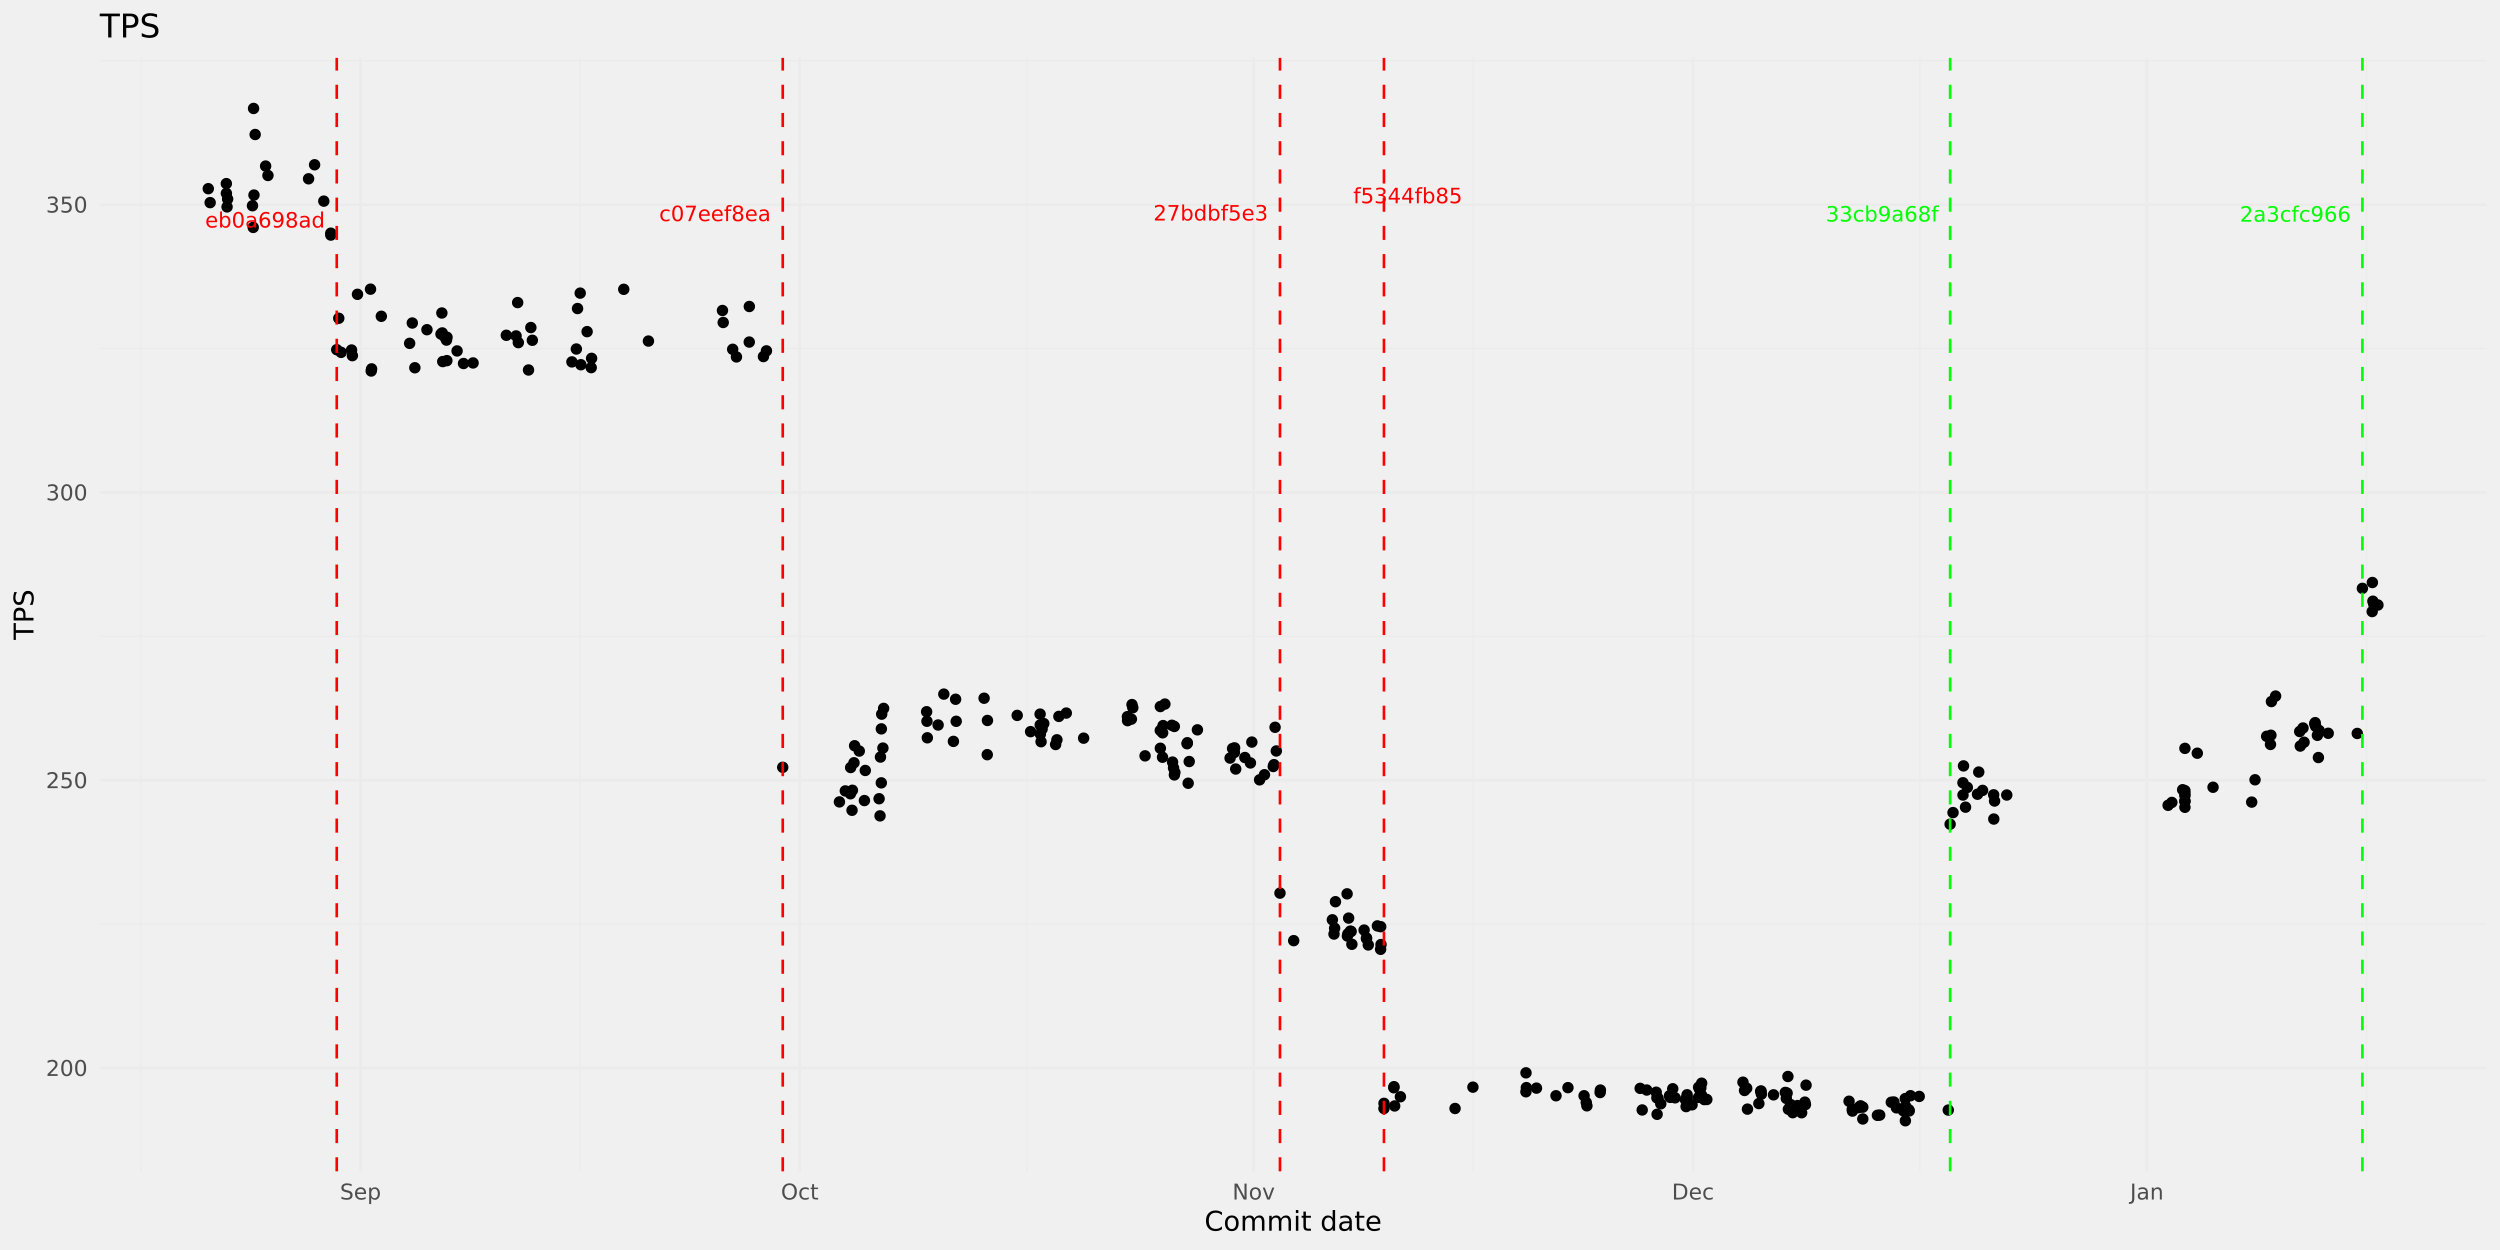
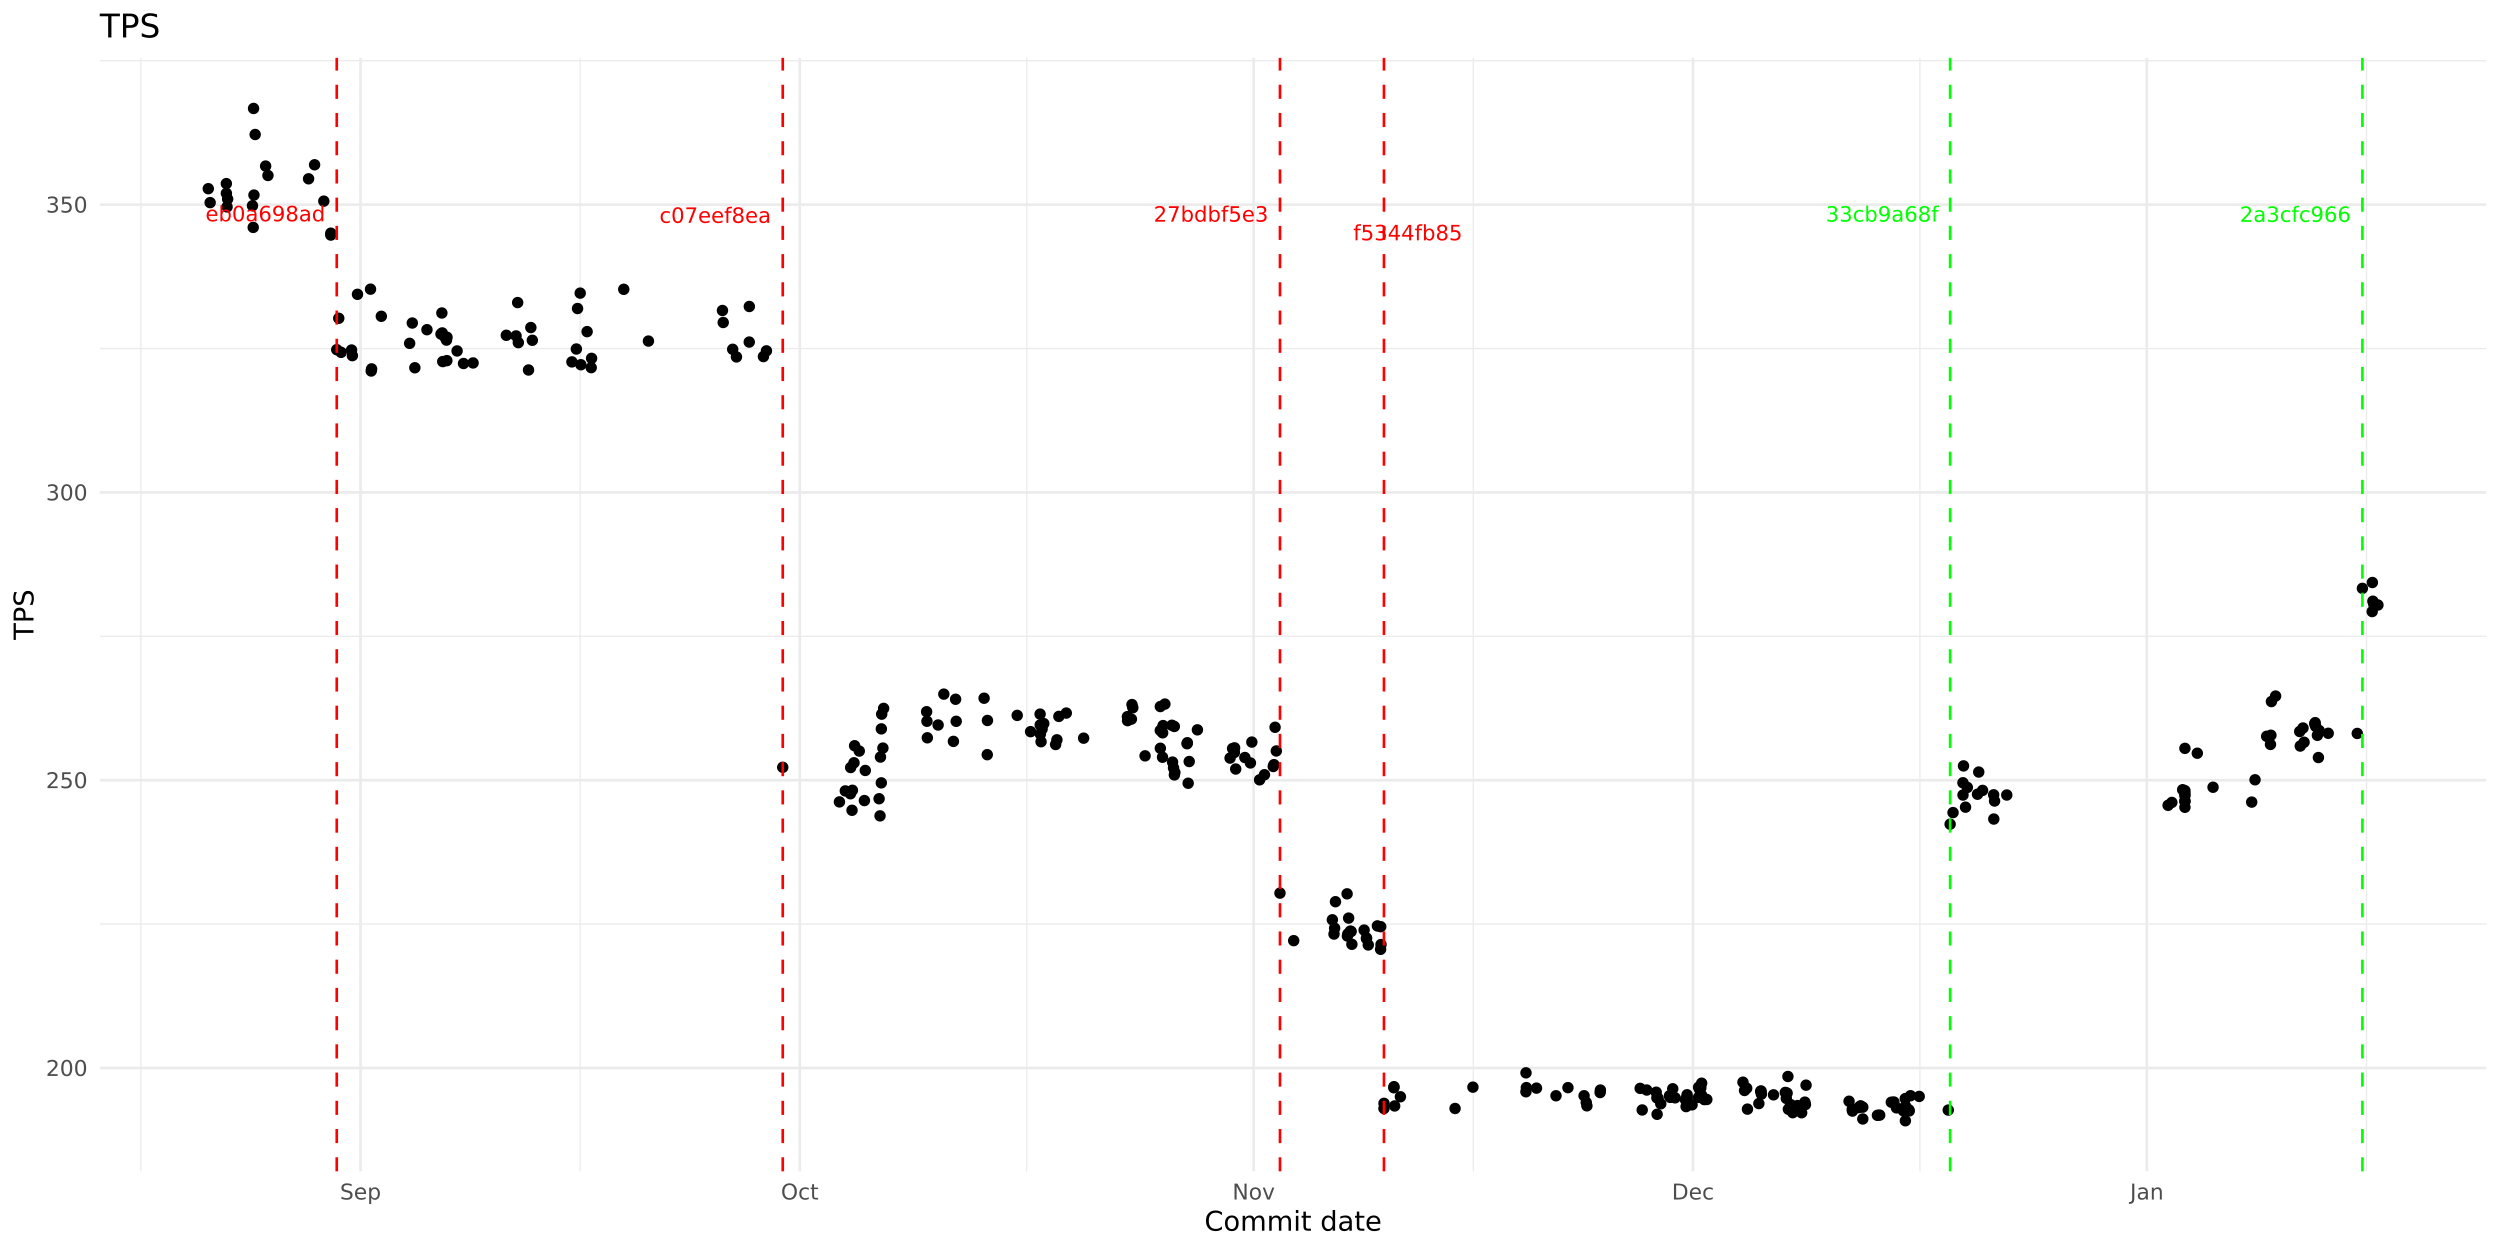
<svg xmlns="http://www.w3.org/2000/svg" class="svglite" width="1008.00pt" height="504.00pt" viewBox="0 0 1008.00 504.00">
  <defs>
    <style type="text/css">
    .svglite line, .svglite polyline, .svglite polygon, .svglite path, .svglite rect, .svglite circle {
      fill: none;
      stroke: #000000;
      stroke-linecap: round;
      stroke-linejoin: round;
      stroke-miterlimit: 10.00;
    }
    .svglite text {
      white-space: pre;
    }
  </style>
  </defs>
-   <rect width="100%" height="100%" style="stroke: none; fill: none;" />
+   <rect width="100%" height="100%" style="stroke: none; fill: #FFFFFF;" />
  <defs>
    <clipPath id="cpMC4wMHwxMDA4LjAwfDAuMDB8NTA0LjAw">
      <rect x="0.00" y="0.00" width="1008.00" height="504.00" />
    </clipPath>
  </defs>
  <g clip-path="url(#cpMC4wMHwxMDA4LjAwfDAuMDB8NTA0LjAw)">
- </g>
+     <rect x="0" y="-0" width="1008.00" height="504.00" style="stroke-width: 1.07; stroke: #FFFFFF; fill: #FFFFFF;" />
+   </g>
  <defs>
    <clipPath id="cpNDAuMjR8MTAwMi41MnwyMy4zMnw0NzIuMjk=">
      <rect x="40.24" y="23.32" width="962.28" height="448.97" />
    </clipPath>
  </defs>
  <g clip-path="url(#cpNDAuMjR8MTAwMi41MnwyMy4zMnw0NzIuMjk=)">
    <polyline points="40.24,372.59 1002.52,372.59 " style="stroke-width: 0.53; stroke: #EBEBEB; stroke-linecap: butt;" />
    <polyline points="40.24,256.56 1002.52,256.56 " style="stroke-width: 0.53; stroke: #EBEBEB; stroke-linecap: butt;" />
    <polyline points="40.24,140.52 1002.52,140.52 " style="stroke-width: 0.53; stroke: #EBEBEB; stroke-linecap: butt;" />
    <polyline points="40.24,24.49 1002.52,24.49 " style="stroke-width: 0.53; stroke: #EBEBEB; stroke-linecap: butt;" />
    <polyline points="56.80,472.29 56.80,23.32 " style="stroke-width: 0.53; stroke: #EBEBEB; stroke-linecap: butt;" />
    <polyline points="233.92,472.29 233.92,23.32 " style="stroke-width: 0.53; stroke: #EBEBEB; stroke-linecap: butt;" />
    <polyline points="413.98,472.29 413.98,23.32 " style="stroke-width: 0.53; stroke: #EBEBEB; stroke-linecap: butt;" />
    <polyline points="594.04,472.29 594.04,23.32 " style="stroke-width: 0.53; stroke: #EBEBEB; stroke-linecap: butt;" />
    <polyline points="774.10,472.29 774.10,23.32 " style="stroke-width: 0.53; stroke: #EBEBEB; stroke-linecap: butt;" />
    <polyline points="954.17,472.29 954.17,23.32 " style="stroke-width: 0.53; stroke: #EBEBEB; stroke-linecap: butt;" />
    <polyline points="40.24,430.61 1002.52,430.61 " style="stroke-width: 1.07; stroke: #EBEBEB; stroke-linecap: butt;" />
    <polyline points="40.24,314.57 1002.52,314.57 " style="stroke-width: 1.07; stroke: #EBEBEB; stroke-linecap: butt;" />
    <polyline points="40.24,198.54 1002.52,198.54 " style="stroke-width: 1.07; stroke: #EBEBEB; stroke-linecap: butt;" />
    <polyline points="40.24,82.51 1002.52,82.51 " style="stroke-width: 1.07; stroke: #EBEBEB; stroke-linecap: butt;" />
    <polyline points="145.36,472.29 145.36,23.32 " style="stroke-width: 1.07; stroke: #EBEBEB; stroke-linecap: butt;" />
    <polyline points="322.47,472.29 322.47,23.32 " style="stroke-width: 1.07; stroke: #EBEBEB; stroke-linecap: butt;" />
    <polyline points="505.49,472.29 505.49,23.32 " style="stroke-width: 1.07; stroke: #EBEBEB; stroke-linecap: butt;" />
    <polyline points="682.60,472.29 682.60,23.32 " style="stroke-width: 1.07; stroke: #EBEBEB; stroke-linecap: butt;" />
    <polyline points="865.61,472.29 865.61,23.32 " style="stroke-width: 1.07; stroke: #EBEBEB; stroke-linecap: butt;" />
    <circle cx="83.98" cy="76.08" r="1.95" style="stroke-width: 0.71; fill: #000000;" />
    <circle cx="84.73" cy="81.70" r="1.95" style="stroke-width: 0.71; fill: #000000;" />
    <circle cx="91.26" cy="74.04" r="1.95" style="stroke-width: 0.71; fill: #000000;" />
    <circle cx="91.28" cy="77.96" r="1.95" style="stroke-width: 0.71; fill: #000000;" />
    <circle cx="91.55" cy="83.42" r="1.95" style="stroke-width: 0.71; fill: #000000;" />
    <circle cx="91.78" cy="80.26" r="1.95" style="stroke-width: 0.71; fill: #000000;" />
    <circle cx="101.80" cy="82.95" r="1.95" style="stroke-width: 0.71; fill: #000000;" />
    <circle cx="102.10" cy="91.69" r="1.95" style="stroke-width: 0.71; fill: #000000;" />
    <circle cx="102.24" cy="43.73" r="1.95" style="stroke-width: 0.71; fill: #000000;" />
    <circle cx="102.40" cy="78.65" r="1.95" style="stroke-width: 0.71; fill: #000000;" />
    <circle cx="102.88" cy="54.23" r="1.95" style="stroke-width: 0.71; fill: #000000;" />
    <circle cx="107.10" cy="66.96" r="1.95" style="stroke-width: 0.71; fill: #000000;" />
    <circle cx="108.04" cy="70.75" r="1.95" style="stroke-width: 0.71; fill: #000000;" />
    <circle cx="124.42" cy="72.09" r="1.95" style="stroke-width: 0.71; fill: #000000;" />
    <circle cx="126.84" cy="66.44" r="1.95" style="stroke-width: 0.71; fill: #000000;" />
    <circle cx="130.56" cy="81.10" r="1.95" style="stroke-width: 0.71; fill: #000000;" />
    <circle cx="133.39" cy="94.02" r="1.95" style="stroke-width: 0.71; fill: #000000;" />
    <circle cx="133.39" cy="94.78" r="1.95" style="stroke-width: 0.71; fill: #000000;" />
    <circle cx="135.78" cy="140.99" r="1.95" style="stroke-width: 0.71; fill: #000000;" />
    <circle cx="136.59" cy="128.33" r="1.95" style="stroke-width: 0.71; fill: #000000;" />
    <circle cx="137.55" cy="142.07" r="1.95" style="stroke-width: 0.71; fill: #000000;" />
    <circle cx="141.75" cy="141.13" r="1.95" style="stroke-width: 0.71; fill: #000000;" />
    <circle cx="142.08" cy="143.40" r="1.95" style="stroke-width: 0.71; fill: #000000;" />
    <circle cx="144.14" cy="118.67" r="1.95" style="stroke-width: 0.71; fill: #000000;" />
    <circle cx="149.39" cy="116.59" r="1.95" style="stroke-width: 0.71; fill: #000000;" />
    <circle cx="149.67" cy="149.59" r="1.95" style="stroke-width: 0.71; fill: #000000;" />
    <circle cx="149.83" cy="148.74" r="1.95" style="stroke-width: 0.71; fill: #000000;" />
    <circle cx="153.75" cy="127.53" r="1.95" style="stroke-width: 0.71; fill: #000000;" />
    <circle cx="165.17" cy="138.44" r="1.95" style="stroke-width: 0.71; fill: #000000;" />
    <circle cx="166.24" cy="130.24" r="1.95" style="stroke-width: 0.71; fill: #000000;" />
    <circle cx="167.27" cy="148.28" r="1.95" style="stroke-width: 0.71; fill: #000000;" />
    <circle cx="172.15" cy="132.94" r="1.95" style="stroke-width: 0.71; fill: #000000;" />
    <circle cx="177.81" cy="134.69" r="1.95" style="stroke-width: 0.71; fill: #000000;" />
    <circle cx="178.16" cy="126.20" r="1.95" style="stroke-width: 0.71; fill: #000000;" />
    <circle cx="178.32" cy="134.24" r="1.95" style="stroke-width: 0.71; fill: #000000;" />
    <circle cx="178.51" cy="145.79" r="1.95" style="stroke-width: 0.71; fill: #000000;" />
    <circle cx="179.38" cy="135.92" r="1.95" style="stroke-width: 0.71; fill: #000000;" />
    <circle cx="180.02" cy="137.13" r="1.95" style="stroke-width: 0.71; fill: #000000;" />
    <circle cx="180.17" cy="145.41" r="1.95" style="stroke-width: 0.71; fill: #000000;" />
    <circle cx="180.23" cy="135.98" r="1.95" style="stroke-width: 0.71; fill: #000000;" />
    <circle cx="184.30" cy="141.50" r="1.95" style="stroke-width: 0.71; fill: #000000;" />
    <circle cx="186.89" cy="146.57" r="1.95" style="stroke-width: 0.71; fill: #000000;" />
    <circle cx="190.74" cy="146.34" r="1.95" style="stroke-width: 0.71; fill: #000000;" />
    <circle cx="204.15" cy="135.19" r="1.95" style="stroke-width: 0.71; fill: #000000;" />
    <circle cx="208.08" cy="135.44" r="1.95" style="stroke-width: 0.71; fill: #000000;" />
    <circle cx="208.72" cy="122.00" r="1.95" style="stroke-width: 0.71; fill: #000000;" />
    <circle cx="208.99" cy="138.15" r="1.95" style="stroke-width: 0.71; fill: #000000;" />
    <circle cx="213.10" cy="149.18" r="1.95" style="stroke-width: 0.71; fill: #000000;" />
    <circle cx="214.04" cy="132.07" r="1.95" style="stroke-width: 0.71; fill: #000000;" />
    <circle cx="214.64" cy="137.20" r="1.95" style="stroke-width: 0.71; fill: #000000;" />
    <circle cx="230.60" cy="145.92" r="1.95" style="stroke-width: 0.71; fill: #000000;" />
    <circle cx="232.39" cy="140.72" r="1.95" style="stroke-width: 0.71; fill: #000000;" />
    <circle cx="232.87" cy="124.40" r="1.95" style="stroke-width: 0.71; fill: #000000;" />
    <circle cx="233.94" cy="118.19" r="1.95" style="stroke-width: 0.71; fill: #000000;" />
    <circle cx="234.21" cy="147.06" r="1.95" style="stroke-width: 0.71; fill: #000000;" />
    <circle cx="236.72" cy="133.72" r="1.95" style="stroke-width: 0.71; fill: #000000;" />
    <circle cx="238.38" cy="148.23" r="1.95" style="stroke-width: 0.71; fill: #000000;" />
    <circle cx="238.53" cy="144.49" r="1.95" style="stroke-width: 0.71; fill: #000000;" />
    <circle cx="251.50" cy="116.65" r="1.95" style="stroke-width: 0.71; fill: #000000;" />
    <circle cx="261.45" cy="137.52" r="1.95" style="stroke-width: 0.71; fill: #000000;" />
    <circle cx="291.30" cy="125.19" r="1.95" style="stroke-width: 0.71; fill: #000000;" />
    <circle cx="291.60" cy="130.03" r="1.95" style="stroke-width: 0.71; fill: #000000;" />
    <circle cx="295.42" cy="140.84" r="1.95" style="stroke-width: 0.71; fill: #000000;" />
    <circle cx="296.94" cy="143.91" r="1.95" style="stroke-width: 0.71; fill: #000000;" />
    <circle cx="302.10" cy="137.92" r="1.95" style="stroke-width: 0.71; fill: #000000;" />
    <circle cx="302.13" cy="123.58" r="1.95" style="stroke-width: 0.71; fill: #000000;" />
    <circle cx="307.82" cy="143.77" r="1.95" style="stroke-width: 0.71; fill: #000000;" />
    <circle cx="309.03" cy="141.47" r="1.95" style="stroke-width: 0.71; fill: #000000;" />
    <circle cx="315.60" cy="309.38" r="1.95" style="stroke-width: 0.71; fill: #000000;" />
    <circle cx="338.46" cy="323.33" r="1.95" style="stroke-width: 0.71; fill: #000000;" />
    <circle cx="340.83" cy="318.90" r="1.95" style="stroke-width: 0.71; fill: #000000;" />
    <circle cx="342.89" cy="320.05" r="1.95" style="stroke-width: 0.71; fill: #000000;" />
    <circle cx="342.99" cy="309.47" r="1.95" style="stroke-width: 0.71; fill: #000000;" />
    <circle cx="343.54" cy="326.71" r="1.95" style="stroke-width: 0.71; fill: #000000;" />
    <circle cx="343.70" cy="318.64" r="1.95" style="stroke-width: 0.71; fill: #000000;" />
    <circle cx="344.33" cy="307.55" r="1.95" style="stroke-width: 0.71; fill: #000000;" />
    <circle cx="344.58" cy="300.68" r="1.95" style="stroke-width: 0.71; fill: #000000;" />
    <circle cx="346.46" cy="302.82" r="1.95" style="stroke-width: 0.71; fill: #000000;" />
    <circle cx="348.53" cy="322.79" r="1.95" style="stroke-width: 0.71; fill: #000000;" />
    <circle cx="348.88" cy="310.65" r="1.95" style="stroke-width: 0.71; fill: #000000;" />
    <circle cx="354.45" cy="322.05" r="1.95" style="stroke-width: 0.71; fill: #000000;" />
    <circle cx="354.83" cy="328.96" r="1.95" style="stroke-width: 0.71; fill: #000000;" />
    <circle cx="355.01" cy="305.24" r="1.95" style="stroke-width: 0.71; fill: #000000;" />
    <circle cx="355.34" cy="315.65" r="1.95" style="stroke-width: 0.71; fill: #000000;" />
    <circle cx="355.36" cy="293.88" r="1.95" style="stroke-width: 0.71; fill: #000000;" />
    <circle cx="355.50" cy="287.95" r="1.95" style="stroke-width: 0.71; fill: #000000;" />
    <circle cx="355.99" cy="301.63" r="1.95" style="stroke-width: 0.71; fill: #000000;" />
    <circle cx="356.28" cy="285.63" r="1.95" style="stroke-width: 0.71; fill: #000000;" />
    <circle cx="373.61" cy="286.97" r="1.95" style="stroke-width: 0.71; fill: #000000;" />
    <circle cx="373.75" cy="290.81" r="1.95" style="stroke-width: 0.71; fill: #000000;" />
    <circle cx="373.90" cy="297.48" r="1.95" style="stroke-width: 0.71; fill: #000000;" />
    <circle cx="378.25" cy="292.32" r="1.95" style="stroke-width: 0.71; fill: #000000;" />
    <circle cx="380.55" cy="279.87" r="1.95" style="stroke-width: 0.71; fill: #000000;" />
    <circle cx="384.42" cy="298.93" r="1.95" style="stroke-width: 0.71; fill: #000000;" />
    <circle cx="385.30" cy="281.94" r="1.95" style="stroke-width: 0.71; fill: #000000;" />
    <circle cx="385.54" cy="290.83" r="1.95" style="stroke-width: 0.71; fill: #000000;" />
    <circle cx="396.79" cy="281.52" r="1.95" style="stroke-width: 0.71; fill: #000000;" />
    <circle cx="398.06" cy="304.29" r="1.95" style="stroke-width: 0.71; fill: #000000;" />
    <circle cx="398.14" cy="290.49" r="1.95" style="stroke-width: 0.71; fill: #000000;" />
    <circle cx="410.14" cy="288.45" r="1.95" style="stroke-width: 0.71; fill: #000000;" />
    <circle cx="415.54" cy="295.00" r="1.95" style="stroke-width: 0.71; fill: #000000;" />
    <circle cx="419.37" cy="287.93" r="1.95" style="stroke-width: 0.71; fill: #000000;" />
    <circle cx="419.41" cy="292.30" r="1.95" style="stroke-width: 0.71; fill: #000000;" />
    <circle cx="419.48" cy="296.00" r="1.95" style="stroke-width: 0.71; fill: #000000;" />
    <circle cx="419.76" cy="299.06" r="1.95" style="stroke-width: 0.71; fill: #000000;" />
    <circle cx="420.18" cy="293.96" r="1.95" style="stroke-width: 0.71; fill: #000000;" />
    <circle cx="420.85" cy="291.74" r="1.95" style="stroke-width: 0.71; fill: #000000;" />
    <circle cx="425.63" cy="300.19" r="1.95" style="stroke-width: 0.71; fill: #000000;" />
    <circle cx="426.15" cy="298.29" r="1.95" style="stroke-width: 0.71; fill: #000000;" />
    <circle cx="426.94" cy="288.85" r="1.95" style="stroke-width: 0.71; fill: #000000;" />
    <circle cx="429.93" cy="287.51" r="1.95" style="stroke-width: 0.71; fill: #000000;" />
    <circle cx="436.92" cy="297.63" r="1.95" style="stroke-width: 0.71; fill: #000000;" />
    <circle cx="454.57" cy="288.96" r="1.95" style="stroke-width: 0.71; fill: #000000;" />
    <circle cx="454.64" cy="290.56" r="1.95" style="stroke-width: 0.71; fill: #000000;" />
    <circle cx="456.18" cy="289.94" r="1.95" style="stroke-width: 0.71; fill: #000000;" />
    <circle cx="456.42" cy="284.09" r="1.95" style="stroke-width: 0.71; fill: #000000;" />
    <circle cx="456.75" cy="285.36" r="1.95" style="stroke-width: 0.71; fill: #000000;" />
    <circle cx="461.69" cy="304.76" r="1.95" style="stroke-width: 0.71; fill: #000000;" />
    <circle cx="467.83" cy="294.51" r="1.95" style="stroke-width: 0.71; fill: #000000;" />
    <circle cx="467.85" cy="284.88" r="1.95" style="stroke-width: 0.71; fill: #000000;" />
    <circle cx="467.85" cy="301.70" r="1.95" style="stroke-width: 0.71; fill: #000000;" />
    <circle cx="468.73" cy="305.32" r="1.95" style="stroke-width: 0.71; fill: #000000;" />
    <circle cx="468.78" cy="295.47" r="1.95" style="stroke-width: 0.71; fill: #000000;" />
    <circle cx="468.95" cy="292.56" r="1.95" style="stroke-width: 0.71; fill: #000000;" />
    <circle cx="469.68" cy="283.88" r="1.95" style="stroke-width: 0.71; fill: #000000;" />
    <circle cx="472.50" cy="292.43" r="1.95" style="stroke-width: 0.71; fill: #000000;" />
    <circle cx="472.77" cy="307.28" r="1.95" style="stroke-width: 0.71; fill: #000000;" />
    <circle cx="473.17" cy="309.64" r="1.95" style="stroke-width: 0.71; fill: #000000;" />
    <circle cx="473.49" cy="292.91" r="1.95" style="stroke-width: 0.71; fill: #000000;" />
    <circle cx="473.51" cy="312.44" r="1.95" style="stroke-width: 0.71; fill: #000000;" />
    <circle cx="473.71" cy="311.46" r="1.95" style="stroke-width: 0.71; fill: #000000;" />
    <circle cx="478.62" cy="299.87" r="1.95" style="stroke-width: 0.71; fill: #000000;" />
    <circle cx="478.74" cy="299.47" r="1.95" style="stroke-width: 0.71; fill: #000000;" />
    <circle cx="479.07" cy="315.81" r="1.95" style="stroke-width: 0.71; fill: #000000;" />
    <circle cx="479.49" cy="307.05" r="1.95" style="stroke-width: 0.71; fill: #000000;" />
    <circle cx="482.80" cy="294.27" r="1.95" style="stroke-width: 0.71; fill: #000000;" />
    <circle cx="495.97" cy="305.66" r="1.95" style="stroke-width: 0.71; fill: #000000;" />
    <circle cx="496.98" cy="301.81" r="1.95" style="stroke-width: 0.71; fill: #000000;" />
    <circle cx="497.70" cy="303.40" r="1.95" style="stroke-width: 0.71; fill: #000000;" />
    <circle cx="497.79" cy="301.54" r="1.95" style="stroke-width: 0.71; fill: #000000;" />
    <circle cx="498.24" cy="310.07" r="1.95" style="stroke-width: 0.71; fill: #000000;" />
    <circle cx="501.93" cy="305.43" r="1.95" style="stroke-width: 0.71; fill: #000000;" />
    <circle cx="504.17" cy="307.62" r="1.95" style="stroke-width: 0.71; fill: #000000;" />
    <circle cx="504.74" cy="299.21" r="1.95" style="stroke-width: 0.71; fill: #000000;" />
    <circle cx="507.87" cy="314.43" r="1.95" style="stroke-width: 0.71; fill: #000000;" />
    <circle cx="509.83" cy="312.37" r="1.95" style="stroke-width: 0.71; fill: #000000;" />
    <circle cx="513.38" cy="309.05" r="1.95" style="stroke-width: 0.71; fill: #000000;" />
    <circle cx="513.66" cy="308.31" r="1.95" style="stroke-width: 0.71; fill: #000000;" />
    <circle cx="514.11" cy="293.24" r="1.95" style="stroke-width: 0.71; fill: #000000;" />
    <circle cx="514.61" cy="302.79" r="1.95" style="stroke-width: 0.71; fill: #000000;" />
    <circle cx="516.09" cy="360.11" r="1.95" style="stroke-width: 0.71; fill: #000000;" />
    <circle cx="521.62" cy="379.27" r="1.95" style="stroke-width: 0.71; fill: #000000;" />
    <circle cx="537.21" cy="370.86" r="1.95" style="stroke-width: 0.71; fill: #000000;" />
    <circle cx="537.87" cy="376.61" r="1.95" style="stroke-width: 0.71; fill: #000000;" />
    <circle cx="538.12" cy="374.25" r="1.95" style="stroke-width: 0.71; fill: #000000;" />
    <circle cx="538.46" cy="363.57" r="1.95" style="stroke-width: 0.71; fill: #000000;" />
    <circle cx="543.15" cy="360.40" r="1.95" style="stroke-width: 0.71; fill: #000000;" />
    <circle cx="543.27" cy="377.41" r="1.95" style="stroke-width: 0.71; fill: #000000;" />
    <circle cx="543.48" cy="376.54" r="1.95" style="stroke-width: 0.71; fill: #000000;" />
    <circle cx="543.77" cy="370.18" r="1.95" style="stroke-width: 0.71; fill: #000000;" />
    <circle cx="544.46" cy="375.43" r="1.95" style="stroke-width: 0.71; fill: #000000;" />
    <circle cx="544.78" cy="375.57" r="1.95" style="stroke-width: 0.71; fill: #000000;" />
    <circle cx="545.08" cy="380.74" r="1.95" style="stroke-width: 0.71; fill: #000000;" />
    <circle cx="550.01" cy="375.01" r="1.95" style="stroke-width: 0.71; fill: #000000;" />
    <circle cx="550.97" cy="378.19" r="1.95" style="stroke-width: 0.71; fill: #000000;" />
    <circle cx="550.98" cy="378.46" r="1.95" style="stroke-width: 0.71; fill: #000000;" />
    <circle cx="551.69" cy="381.00" r="1.95" style="stroke-width: 0.71; fill: #000000;" />
    <circle cx="555.37" cy="373.32" r="1.95" style="stroke-width: 0.71; fill: #000000;" />
    <circle cx="556.66" cy="382.76" r="1.95" style="stroke-width: 0.71; fill: #000000;" />
    <circle cx="556.70" cy="373.64" r="1.95" style="stroke-width: 0.71; fill: #000000;" />
    <circle cx="556.82" cy="380.84" r="1.95" style="stroke-width: 0.71; fill: #000000;" />
    <circle cx="558.01" cy="446.95" r="1.95" style="stroke-width: 0.71; fill: #000000;" />
    <circle cx="558.03" cy="444.87" r="1.95" style="stroke-width: 0.71; fill: #000000;" />
    <circle cx="561.98" cy="438.58" r="1.95" style="stroke-width: 0.71; fill: #000000;" />
    <circle cx="562.06" cy="438.15" r="1.95" style="stroke-width: 0.71; fill: #000000;" />
    <circle cx="562.33" cy="445.92" r="1.95" style="stroke-width: 0.71; fill: #000000;" />
    <circle cx="564.65" cy="442.21" r="1.95" style="stroke-width: 0.71; fill: #000000;" />
    <circle cx="586.68" cy="446.94" r="1.95" style="stroke-width: 0.71; fill: #000000;" />
    <circle cx="593.88" cy="438.34" r="1.95" style="stroke-width: 0.71; fill: #000000;" />
    <circle cx="615.26" cy="440.20" r="1.95" style="stroke-width: 0.71; fill: #000000;" />
    <circle cx="615.28" cy="432.57" r="1.95" style="stroke-width: 0.71; fill: #000000;" />
    <circle cx="615.43" cy="438.53" r="1.95" style="stroke-width: 0.71; fill: #000000;" />
    <circle cx="619.51" cy="438.73" r="1.95" style="stroke-width: 0.71; fill: #000000;" />
    <circle cx="627.38" cy="441.81" r="1.95" style="stroke-width: 0.71; fill: #000000;" />
    <circle cx="632.20" cy="438.54" r="1.95" style="stroke-width: 0.71; fill: #000000;" />
    <circle cx="638.70" cy="441.80" r="1.95" style="stroke-width: 0.71; fill: #000000;" />
    <circle cx="639.58" cy="444.51" r="1.95" style="stroke-width: 0.71; fill: #000000;" />
    <circle cx="639.84" cy="445.87" r="1.95" style="stroke-width: 0.71; fill: #000000;" />
    <circle cx="645.18" cy="440.52" r="1.95" style="stroke-width: 0.71; fill: #000000;" />
    <circle cx="645.28" cy="439.51" r="1.95" style="stroke-width: 0.71; fill: #000000;" />
    <circle cx="661.32" cy="438.83" r="1.95" style="stroke-width: 0.71; fill: #000000;" />
    <circle cx="662.14" cy="447.54" r="1.95" style="stroke-width: 0.71; fill: #000000;" />
    <circle cx="663.96" cy="439.50" r="1.95" style="stroke-width: 0.71; fill: #000000;" />
    <circle cx="667.79" cy="440.38" r="1.95" style="stroke-width: 0.71; fill: #000000;" />
    <circle cx="668.05" cy="442.65" r="1.95" style="stroke-width: 0.71; fill: #000000;" />
    <circle cx="668.14" cy="449.29" r="1.95" style="stroke-width: 0.71; fill: #000000;" />
    <circle cx="668.53" cy="442.80" r="1.95" style="stroke-width: 0.71; fill: #000000;" />
    <circle cx="669.62" cy="445.05" r="1.95" style="stroke-width: 0.71; fill: #000000;" />
    <circle cx="673.14" cy="441.81" r="1.95" style="stroke-width: 0.71; fill: #000000;" />
    <circle cx="673.41" cy="442.46" r="1.95" style="stroke-width: 0.71; fill: #000000;" />
    <circle cx="674.45" cy="438.99" r="1.95" style="stroke-width: 0.71; fill: #000000;" />
    <circle cx="675.40" cy="442.64" r="1.95" style="stroke-width: 0.71; fill: #000000;" />
    <circle cx="679.54" cy="443.37" r="1.95" style="stroke-width: 0.71; fill: #000000;" />
    <circle cx="679.84" cy="446.18" r="1.95" style="stroke-width: 0.71; fill: #000000;" />
    <circle cx="680.17" cy="442.77" r="1.95" style="stroke-width: 0.71; fill: #000000;" />
    <circle cx="680.23" cy="442.55" r="1.95" style="stroke-width: 0.71; fill: #000000;" />
    <circle cx="680.24" cy="441.41" r="1.95" style="stroke-width: 0.71; fill: #000000;" />
    <circle cx="682.24" cy="445.46" r="1.95" style="stroke-width: 0.71; fill: #000000;" />
    <circle cx="684.86" cy="442.46" r="1.95" style="stroke-width: 0.71; fill: #000000;" />
    <circle cx="684.88" cy="438.38" r="1.95" style="stroke-width: 0.71; fill: #000000;" />
    <circle cx="685.29" cy="439.25" r="1.95" style="stroke-width: 0.71; fill: #000000;" />
    <circle cx="685.77" cy="438.64" r="1.95" style="stroke-width: 0.71; fill: #000000;" />
    <circle cx="686.11" cy="441.62" r="1.95" style="stroke-width: 0.71; fill: #000000;" />
    <circle cx="686.11" cy="436.75" r="1.95" style="stroke-width: 0.71; fill: #000000;" />
    <circle cx="687.15" cy="443.35" r="1.95" style="stroke-width: 0.71; fill: #000000;" />
    <circle cx="688.19" cy="443.31" r="1.95" style="stroke-width: 0.71; fill: #000000;" />
    <circle cx="702.76" cy="436.34" r="1.95" style="stroke-width: 0.71; fill: #000000;" />
    <circle cx="703.40" cy="439.68" r="1.95" style="stroke-width: 0.71; fill: #000000;" />
    <circle cx="704.27" cy="438.77" r="1.95" style="stroke-width: 0.71; fill: #000000;" />
    <circle cx="704.58" cy="447.20" r="1.95" style="stroke-width: 0.71; fill: #000000;" />
    <circle cx="709.17" cy="444.96" r="1.95" style="stroke-width: 0.71; fill: #000000;" />
    <circle cx="709.91" cy="440.03" r="1.95" style="stroke-width: 0.71; fill: #000000;" />
    <circle cx="710.06" cy="439.89" r="1.95" style="stroke-width: 0.71; fill: #000000;" />
    <circle cx="710.19" cy="441.15" r="1.95" style="stroke-width: 0.71; fill: #000000;" />
    <circle cx="715.09" cy="441.44" r="1.95" style="stroke-width: 0.71; fill: #000000;" />
    <circle cx="719.84" cy="440.47" r="1.95" style="stroke-width: 0.71; fill: #000000;" />
    <circle cx="720.24" cy="442.87" r="1.95" style="stroke-width: 0.71; fill: #000000;" />
    <circle cx="720.56" cy="440.75" r="1.95" style="stroke-width: 0.71; fill: #000000;" />
    <circle cx="720.89" cy="434.04" r="1.95" style="stroke-width: 0.71; fill: #000000;" />
    <circle cx="721.08" cy="447.24" r="1.95" style="stroke-width: 0.71; fill: #000000;" />
    <circle cx="721.92" cy="445.62" r="1.95" style="stroke-width: 0.71; fill: #000000;" />
    <circle cx="722.03" cy="445.39" r="1.95" style="stroke-width: 0.71; fill: #000000;" />
    <circle cx="722.84" cy="448.64" r="1.95" style="stroke-width: 0.71; fill: #000000;" />
    <circle cx="724.80" cy="445.76" r="1.95" style="stroke-width: 0.71; fill: #000000;" />
    <circle cx="726.43" cy="448.66" r="1.95" style="stroke-width: 0.71; fill: #000000;" />
    <circle cx="727.72" cy="444.38" r="1.95" style="stroke-width: 0.71; fill: #000000;" />
    <circle cx="727.95" cy="445.37" r="1.95" style="stroke-width: 0.71; fill: #000000;" />
    <circle cx="728.20" cy="437.54" r="1.95" style="stroke-width: 0.71; fill: #000000;" />
    <circle cx="745.54" cy="444.02" r="1.95" style="stroke-width: 0.71; fill: #000000;" />
    <circle cx="746.83" cy="447.27" r="1.95" style="stroke-width: 0.71; fill: #000000;" />
    <circle cx="746.91" cy="447.99" r="1.95" style="stroke-width: 0.71; fill: #000000;" />
    <circle cx="749.34" cy="446.59" r="1.95" style="stroke-width: 0.71; fill: #000000;" />
    <circle cx="750.16" cy="445.87" r="1.95" style="stroke-width: 0.71; fill: #000000;" />
    <circle cx="751.08" cy="451.17" r="1.95" style="stroke-width: 0.71; fill: #000000;" />
    <circle cx="751.08" cy="446.41" r="1.95" style="stroke-width: 0.71; fill: #000000;" />
    <circle cx="756.98" cy="449.70" r="1.95" style="stroke-width: 0.71; fill: #000000;" />
    <circle cx="757.89" cy="449.61" r="1.95" style="stroke-width: 0.71; fill: #000000;" />
    <circle cx="762.58" cy="444.42" r="1.95" style="stroke-width: 0.71; fill: #000000;" />
    <circle cx="763.62" cy="444.34" r="1.95" style="stroke-width: 0.71; fill: #000000;" />
    <circle cx="764.65" cy="446.68" r="1.95" style="stroke-width: 0.71; fill: #000000;" />
    <circle cx="767.43" cy="447.87" r="1.95" style="stroke-width: 0.71; fill: #000000;" />
    <circle cx="768.20" cy="442.96" r="1.95" style="stroke-width: 0.71; fill: #000000;" />
    <circle cx="768.25" cy="451.89" r="1.95" style="stroke-width: 0.71; fill: #000000;" />
    <circle cx="768.28" cy="445.92" r="1.95" style="stroke-width: 0.71; fill: #000000;" />
    <circle cx="769.61" cy="447.44" r="1.95" style="stroke-width: 0.71; fill: #000000;" />
    <circle cx="769.81" cy="447.92" r="1.95" style="stroke-width: 0.71; fill: #000000;" />
    <circle cx="770.32" cy="441.79" r="1.95" style="stroke-width: 0.71; fill: #000000;" />
    <circle cx="773.83" cy="442.08" r="1.95" style="stroke-width: 0.71; fill: #000000;" />
    <circle cx="785.54" cy="447.58" r="1.95" style="stroke-width: 0.71; fill: #000000;" />
    <circle cx="786.29" cy="332.32" r="1.95" style="stroke-width: 0.71; fill: #000000;" />
    <circle cx="787.46" cy="327.64" r="1.95" style="stroke-width: 0.71; fill: #000000;" />
    <circle cx="791.46" cy="315.61" r="1.95" style="stroke-width: 0.71; fill: #000000;" />
    <circle cx="791.48" cy="320.56" r="1.95" style="stroke-width: 0.71; fill: #000000;" />
    <circle cx="791.69" cy="308.81" r="1.95" style="stroke-width: 0.71; fill: #000000;" />
    <circle cx="792.50" cy="325.45" r="1.95" style="stroke-width: 0.71; fill: #000000;" />
    <circle cx="793.23" cy="317.49" r="1.95" style="stroke-width: 0.71; fill: #000000;" />
    <circle cx="797.33" cy="320.23" r="1.95" style="stroke-width: 0.71; fill: #000000;" />
    <circle cx="797.83" cy="311.29" r="1.95" style="stroke-width: 0.71; fill: #000000;" />
    <circle cx="799.38" cy="318.69" r="1.95" style="stroke-width: 0.71; fill: #000000;" />
    <circle cx="803.84" cy="320.47" r="1.95" style="stroke-width: 0.71; fill: #000000;" />
    <circle cx="803.90" cy="330.24" r="1.95" style="stroke-width: 0.71; fill: #000000;" />
    <circle cx="804.21" cy="322.97" r="1.95" style="stroke-width: 0.71; fill: #000000;" />
    <circle cx="809.13" cy="320.55" r="1.95" style="stroke-width: 0.71; fill: #000000;" />
    <circle cx="874.18" cy="324.70" r="1.95" style="stroke-width: 0.71; fill: #000000;" />
    <circle cx="875.69" cy="323.54" r="1.95" style="stroke-width: 0.71; fill: #000000;" />
    <circle cx="880.05" cy="318.42" r="1.95" style="stroke-width: 0.71; fill: #000000;" />
    <circle cx="880.96" cy="322.91" r="1.95" style="stroke-width: 0.71; fill: #000000;" />
    <circle cx="880.96" cy="301.74" r="1.95" style="stroke-width: 0.71; fill: #000000;" />
    <circle cx="880.96" cy="320.86" r="1.95" style="stroke-width: 0.71; fill: #000000;" />
    <circle cx="880.96" cy="325.50" r="1.95" style="stroke-width: 0.71; fill: #000000;" />
    <circle cx="880.96" cy="320.01" r="1.95" style="stroke-width: 0.71; fill: #000000;" />
    <circle cx="880.96" cy="323.18" r="1.95" style="stroke-width: 0.71; fill: #000000;" />
    <circle cx="880.96" cy="318.79" r="1.95" style="stroke-width: 0.71; fill: #000000;" />
    <circle cx="885.95" cy="303.70" r="1.95" style="stroke-width: 0.71; fill: #000000;" />
    <circle cx="892.30" cy="317.42" r="1.95" style="stroke-width: 0.71; fill: #000000;" />
    <circle cx="907.89" cy="323.41" r="1.95" style="stroke-width: 0.71; fill: #000000;" />
    <circle cx="909.23" cy="314.41" r="1.95" style="stroke-width: 0.71; fill: #000000;" />
    <circle cx="913.92" cy="296.88" r="1.95" style="stroke-width: 0.71; fill: #000000;" />
    <circle cx="915.46" cy="300.16" r="1.95" style="stroke-width: 0.71; fill: #000000;" />
    <circle cx="915.63" cy="296.45" r="1.95" style="stroke-width: 0.71; fill: #000000;" />
    <circle cx="915.84" cy="282.87" r="1.95" style="stroke-width: 0.71; fill: #000000;" />
    <circle cx="917.52" cy="280.65" r="1.95" style="stroke-width: 0.71; fill: #000000;" />
    <circle cx="927.24" cy="294.95" r="1.95" style="stroke-width: 0.71; fill: #000000;" />
    <circle cx="927.47" cy="300.81" r="1.95" style="stroke-width: 0.71; fill: #000000;" />
    <circle cx="928.57" cy="293.53" r="1.95" style="stroke-width: 0.71; fill: #000000;" />
    <circle cx="929.00" cy="299.27" r="1.95" style="stroke-width: 0.71; fill: #000000;" />
    <circle cx="933.29" cy="291.86" r="1.95" style="stroke-width: 0.71; fill: #000000;" />
    <circle cx="933.48" cy="291.38" r="1.95" style="stroke-width: 0.71; fill: #000000;" />
    <circle cx="933.68" cy="292.88" r="1.95" style="stroke-width: 0.71; fill: #000000;" />
    <circle cx="934.38" cy="296.48" r="1.95" style="stroke-width: 0.71; fill: #000000;" />
    <circle cx="934.78" cy="305.44" r="1.95" style="stroke-width: 0.71; fill: #000000;" />
    <circle cx="935.09" cy="294.55" r="1.95" style="stroke-width: 0.71; fill: #000000;" />
    <circle cx="938.74" cy="295.66" r="1.95" style="stroke-width: 0.71; fill: #000000;" />
    <circle cx="950.45" cy="295.73" r="1.95" style="stroke-width: 0.71; fill: #000000;" />
    <circle cx="952.52" cy="237.23" r="1.95" style="stroke-width: 0.71; fill: #000000;" />
    <circle cx="956.47" cy="246.58" r="1.95" style="stroke-width: 0.71; fill: #000000;" />
    <circle cx="956.54" cy="234.87" r="1.95" style="stroke-width: 0.71; fill: #000000;" />
    <circle cx="956.75" cy="242.41" r="1.95" style="stroke-width: 0.71; fill: #000000;" />
    <circle cx="957.15" cy="243.76" r="1.95" style="stroke-width: 0.71; fill: #000000;" />
    <circle cx="958.78" cy="243.94" r="1.95" style="stroke-width: 0.71; fill: #000000;" />
    <line x1="135.78" y1="472.29" x2="135.78" y2="23.32" style="stroke-width: 1.07; stroke: #FF0000; stroke-dasharray: 5.69,5.69; stroke-linecap: butt;" />
    <line x1="315.60" y1="472.29" x2="315.60" y2="23.32" style="stroke-width: 1.07; stroke: #FF0000; stroke-dasharray: 5.69,5.69; stroke-linecap: butt;" />
    <line x1="516.09" y1="472.29" x2="516.09" y2="23.32" style="stroke-width: 1.07; stroke: #FF0000; stroke-dasharray: 5.69,5.69; stroke-linecap: butt;" />
    <line x1="558.01" y1="472.29" x2="558.01" y2="23.32" style="stroke-width: 1.07; stroke: #FF0000; stroke-dasharray: 5.69,5.69; stroke-linecap: butt;" />
    <line x1="786.29" y1="472.29" x2="786.29" y2="23.32" style="stroke-width: 1.07; stroke: #00FF00; stroke-dasharray: 5.69,5.69; stroke-linecap: butt;" />
    <line x1="952.52" y1="472.29" x2="952.52" y2="23.32" style="stroke-width: 1.07; stroke: #00FF00; stroke-dasharray: 5.69,5.69; stroke-linecap: butt;" />
-     <text x="82.71" y="91.75" style="font-size: 8.54px;fill: #FF0000; font-family: &quot;DejaVu Sans&quot;;" textLength="48.25px" lengthAdjust="spacingAndGlyphs">eb0a698ad</text>
-     <text x="265.78" y="89.16" style="font-size: 8.54px;fill: #FF0000; font-family: &quot;DejaVu Sans&quot;;" textLength="44.96px" lengthAdjust="spacingAndGlyphs">c07eef8ea</text>
-     <text x="465.03" y="88.91" style="font-size: 8.54px;fill: #FF0000; font-family: &quot;DejaVu Sans&quot;;" textLength="46.21px" lengthAdjust="spacingAndGlyphs">27bdbf5e3</text>
-     <text x="545.61" y="81.95" style="font-size: 8.54px;fill: #FF0000; font-family: &quot;DejaVu Sans&quot;;" textLength="43.99px" lengthAdjust="spacingAndGlyphs">f5344fb85</text>
-     <text x="736.14" y="89.33" style="font-size: 8.54px;fill: #00FF00; font-family: &quot;DejaVu Sans&quot;;" textLength="45.48px" lengthAdjust="spacingAndGlyphs">33cb9a68f</text>
-     <text x="903.09" y="89.38" style="font-size: 8.54px;fill: #00FF00; font-family: &quot;DejaVu Sans&quot;;" textLength="44.76px" lengthAdjust="spacingAndGlyphs">2a3cfc966</text>
+     <text x="82.84" y="89.23" style="font-size: 8.54px;fill: #FF0000; font-family: &quot;DejaVu Sans&quot;;" textLength="48.25px" lengthAdjust="spacingAndGlyphs">eb0a698ad</text>
+     <text x="265.89" y="89.87" style="font-size: 8.54px;fill: #FF0000; font-family: &quot;DejaVu Sans&quot;;" textLength="44.96px" lengthAdjust="spacingAndGlyphs">c07eef8ea</text>
+     <text x="465.15" y="89.38" style="font-size: 8.54px;fill: #FF0000; font-family: &quot;DejaVu Sans&quot;;" textLength="46.21px" lengthAdjust="spacingAndGlyphs">27bdbf5e3</text>
+     <text x="545.62" y="96.89" style="font-size: 8.54px;fill: #FF0000; font-family: &quot;DejaVu Sans&quot;;" textLength="43.99px" lengthAdjust="spacingAndGlyphs">f5344fb85</text>
+     <text x="736.14" y="89.37" style="font-size: 8.54px;fill: #00FF00; font-family: &quot;DejaVu Sans&quot;;" textLength="45.48px" lengthAdjust="spacingAndGlyphs">33cb9a68f</text>
+     <text x="903.09" y="89.47" style="font-size: 8.54px;fill: #00FF00; font-family: &quot;DejaVu Sans&quot;;" textLength="44.76px" lengthAdjust="spacingAndGlyphs">2a3cfc966</text>
  </g>
  <g clip-path="url(#cpMC4wMHwxMDA4LjAwfDAuMDB8NTA0LjAw)">
    <text x="35.31" y="433.82" text-anchor="end" style="font-size: 8.80px;fill: #4D4D4D; font-family: &quot;DejaVu Sans&quot;;" textLength="16.78px" lengthAdjust="spacingAndGlyphs">200</text>
    <text x="35.31" y="317.78" text-anchor="end" style="font-size: 8.80px;fill: #4D4D4D; font-family: &quot;DejaVu Sans&quot;;" textLength="16.78px" lengthAdjust="spacingAndGlyphs">250</text>
    <text x="35.31" y="201.75" text-anchor="end" style="font-size: 8.80px;fill: #4D4D4D; font-family: &quot;DejaVu Sans&quot;;" textLength="16.78px" lengthAdjust="spacingAndGlyphs">300</text>
    <text x="35.31" y="85.71" text-anchor="end" style="font-size: 8.80px;fill: #4D4D4D; font-family: &quot;DejaVu Sans&quot;;" textLength="16.78px" lengthAdjust="spacingAndGlyphs">350</text>
    <text x="145.36" y="483.64" text-anchor="middle" style="font-size: 8.80px;fill: #4D4D4D; font-family: &quot;DejaVu Sans&quot;;" textLength="16.59px" lengthAdjust="spacingAndGlyphs">Sep</text>
    <text x="322.47" y="483.64" text-anchor="middle" style="font-size: 8.80px;fill: #4D4D4D; font-family: &quot;DejaVu Sans&quot;;" textLength="15.21px" lengthAdjust="spacingAndGlyphs">Oct</text>
    <text x="505.49" y="483.64" text-anchor="middle" style="font-size: 8.80px;fill: #4D4D4D; font-family: &quot;DejaVu Sans&quot;;" textLength="17.17px" lengthAdjust="spacingAndGlyphs">Nov</text>
    <text x="682.60" y="483.64" text-anchor="middle" style="font-size: 8.80px;fill: #4D4D4D; font-family: &quot;DejaVu Sans&quot;;" textLength="17.03px" lengthAdjust="spacingAndGlyphs">Dec</text>
    <text x="865.61" y="483.64" text-anchor="middle" style="font-size: 8.80px;fill: #4D4D4D; font-family: &quot;DejaVu Sans&quot;;" textLength="13.56px" lengthAdjust="spacingAndGlyphs">Jan</text>
    <text x="521.38" y="496.23" text-anchor="middle" style="font-size: 11.00px; font-family: &quot;DejaVu Sans&quot;;" textLength="71.52px" lengthAdjust="spacingAndGlyphs">Commit date</text>
    <text transform="translate(13.50,247.81) rotate(-90)" text-anchor="middle" style="font-size: 11.00px; font-family: &quot;DejaVu Sans&quot;;" textLength="20.33px" lengthAdjust="spacingAndGlyphs">TPS</text>
    <text x="40.24" y="15.10" style="font-size: 13.20px; font-family: &quot;DejaVu Sans&quot;;" textLength="24.39px" lengthAdjust="spacingAndGlyphs">TPS</text>
  </g>
</svg>
